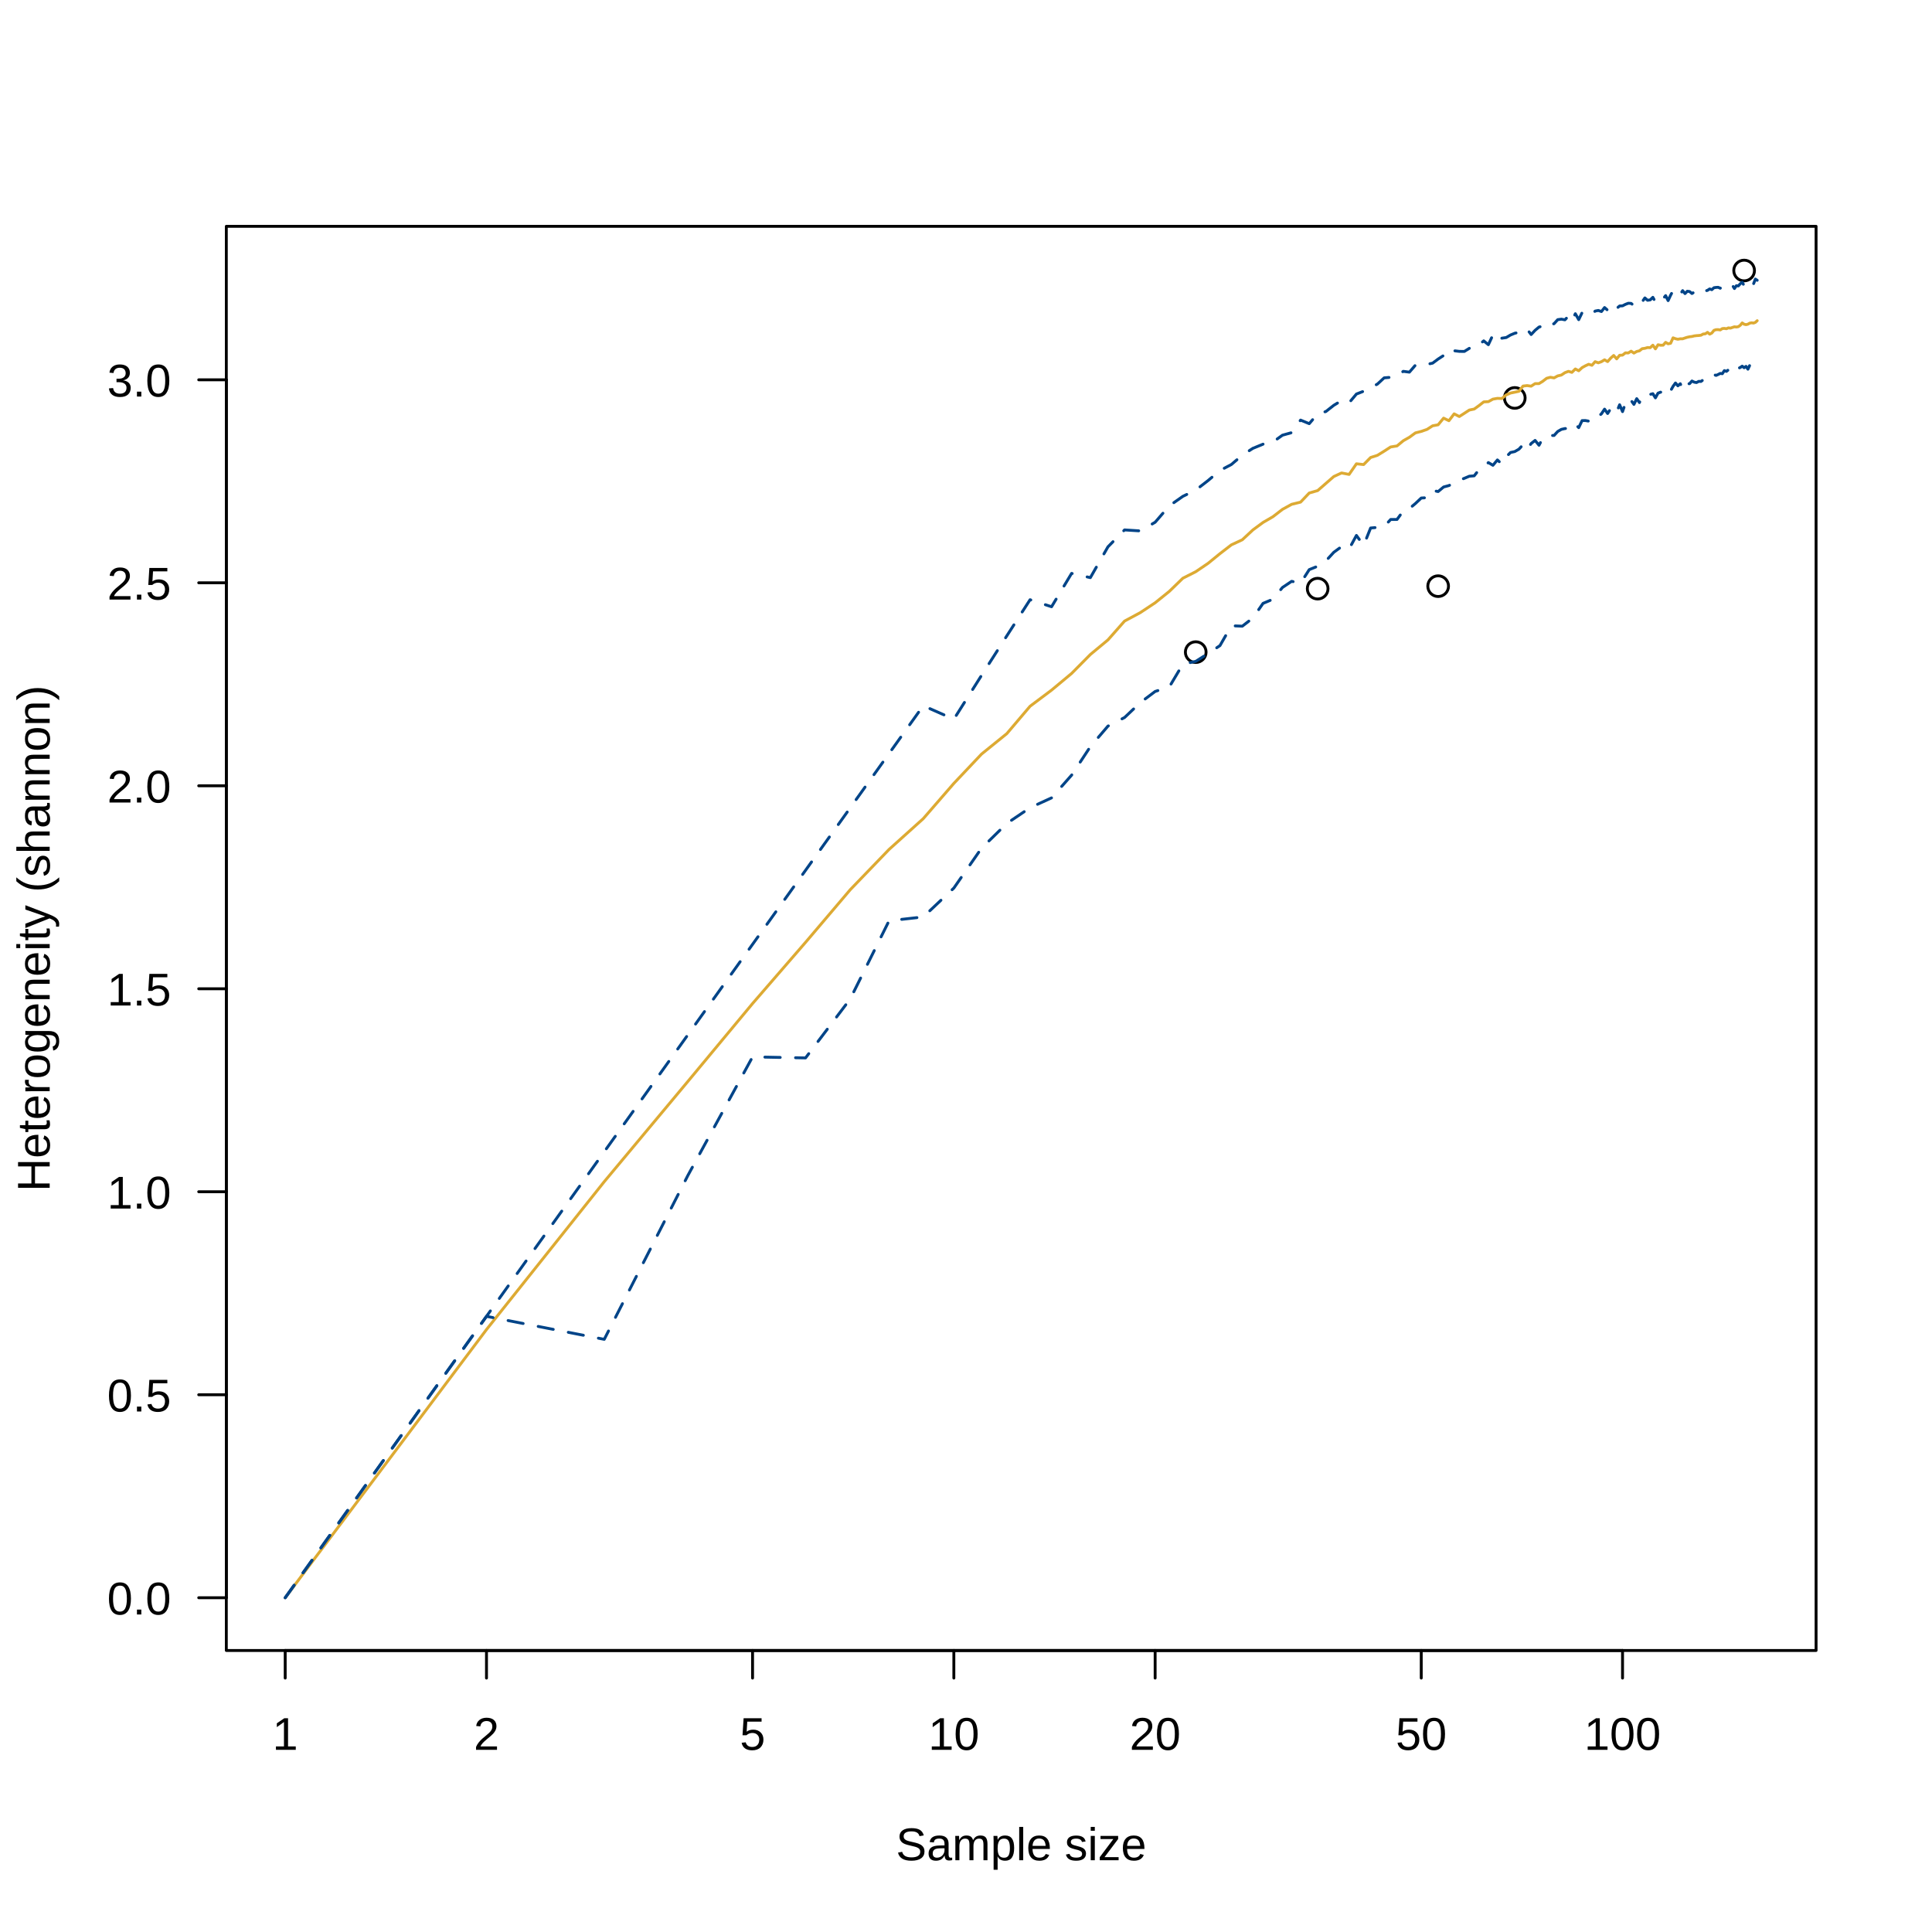
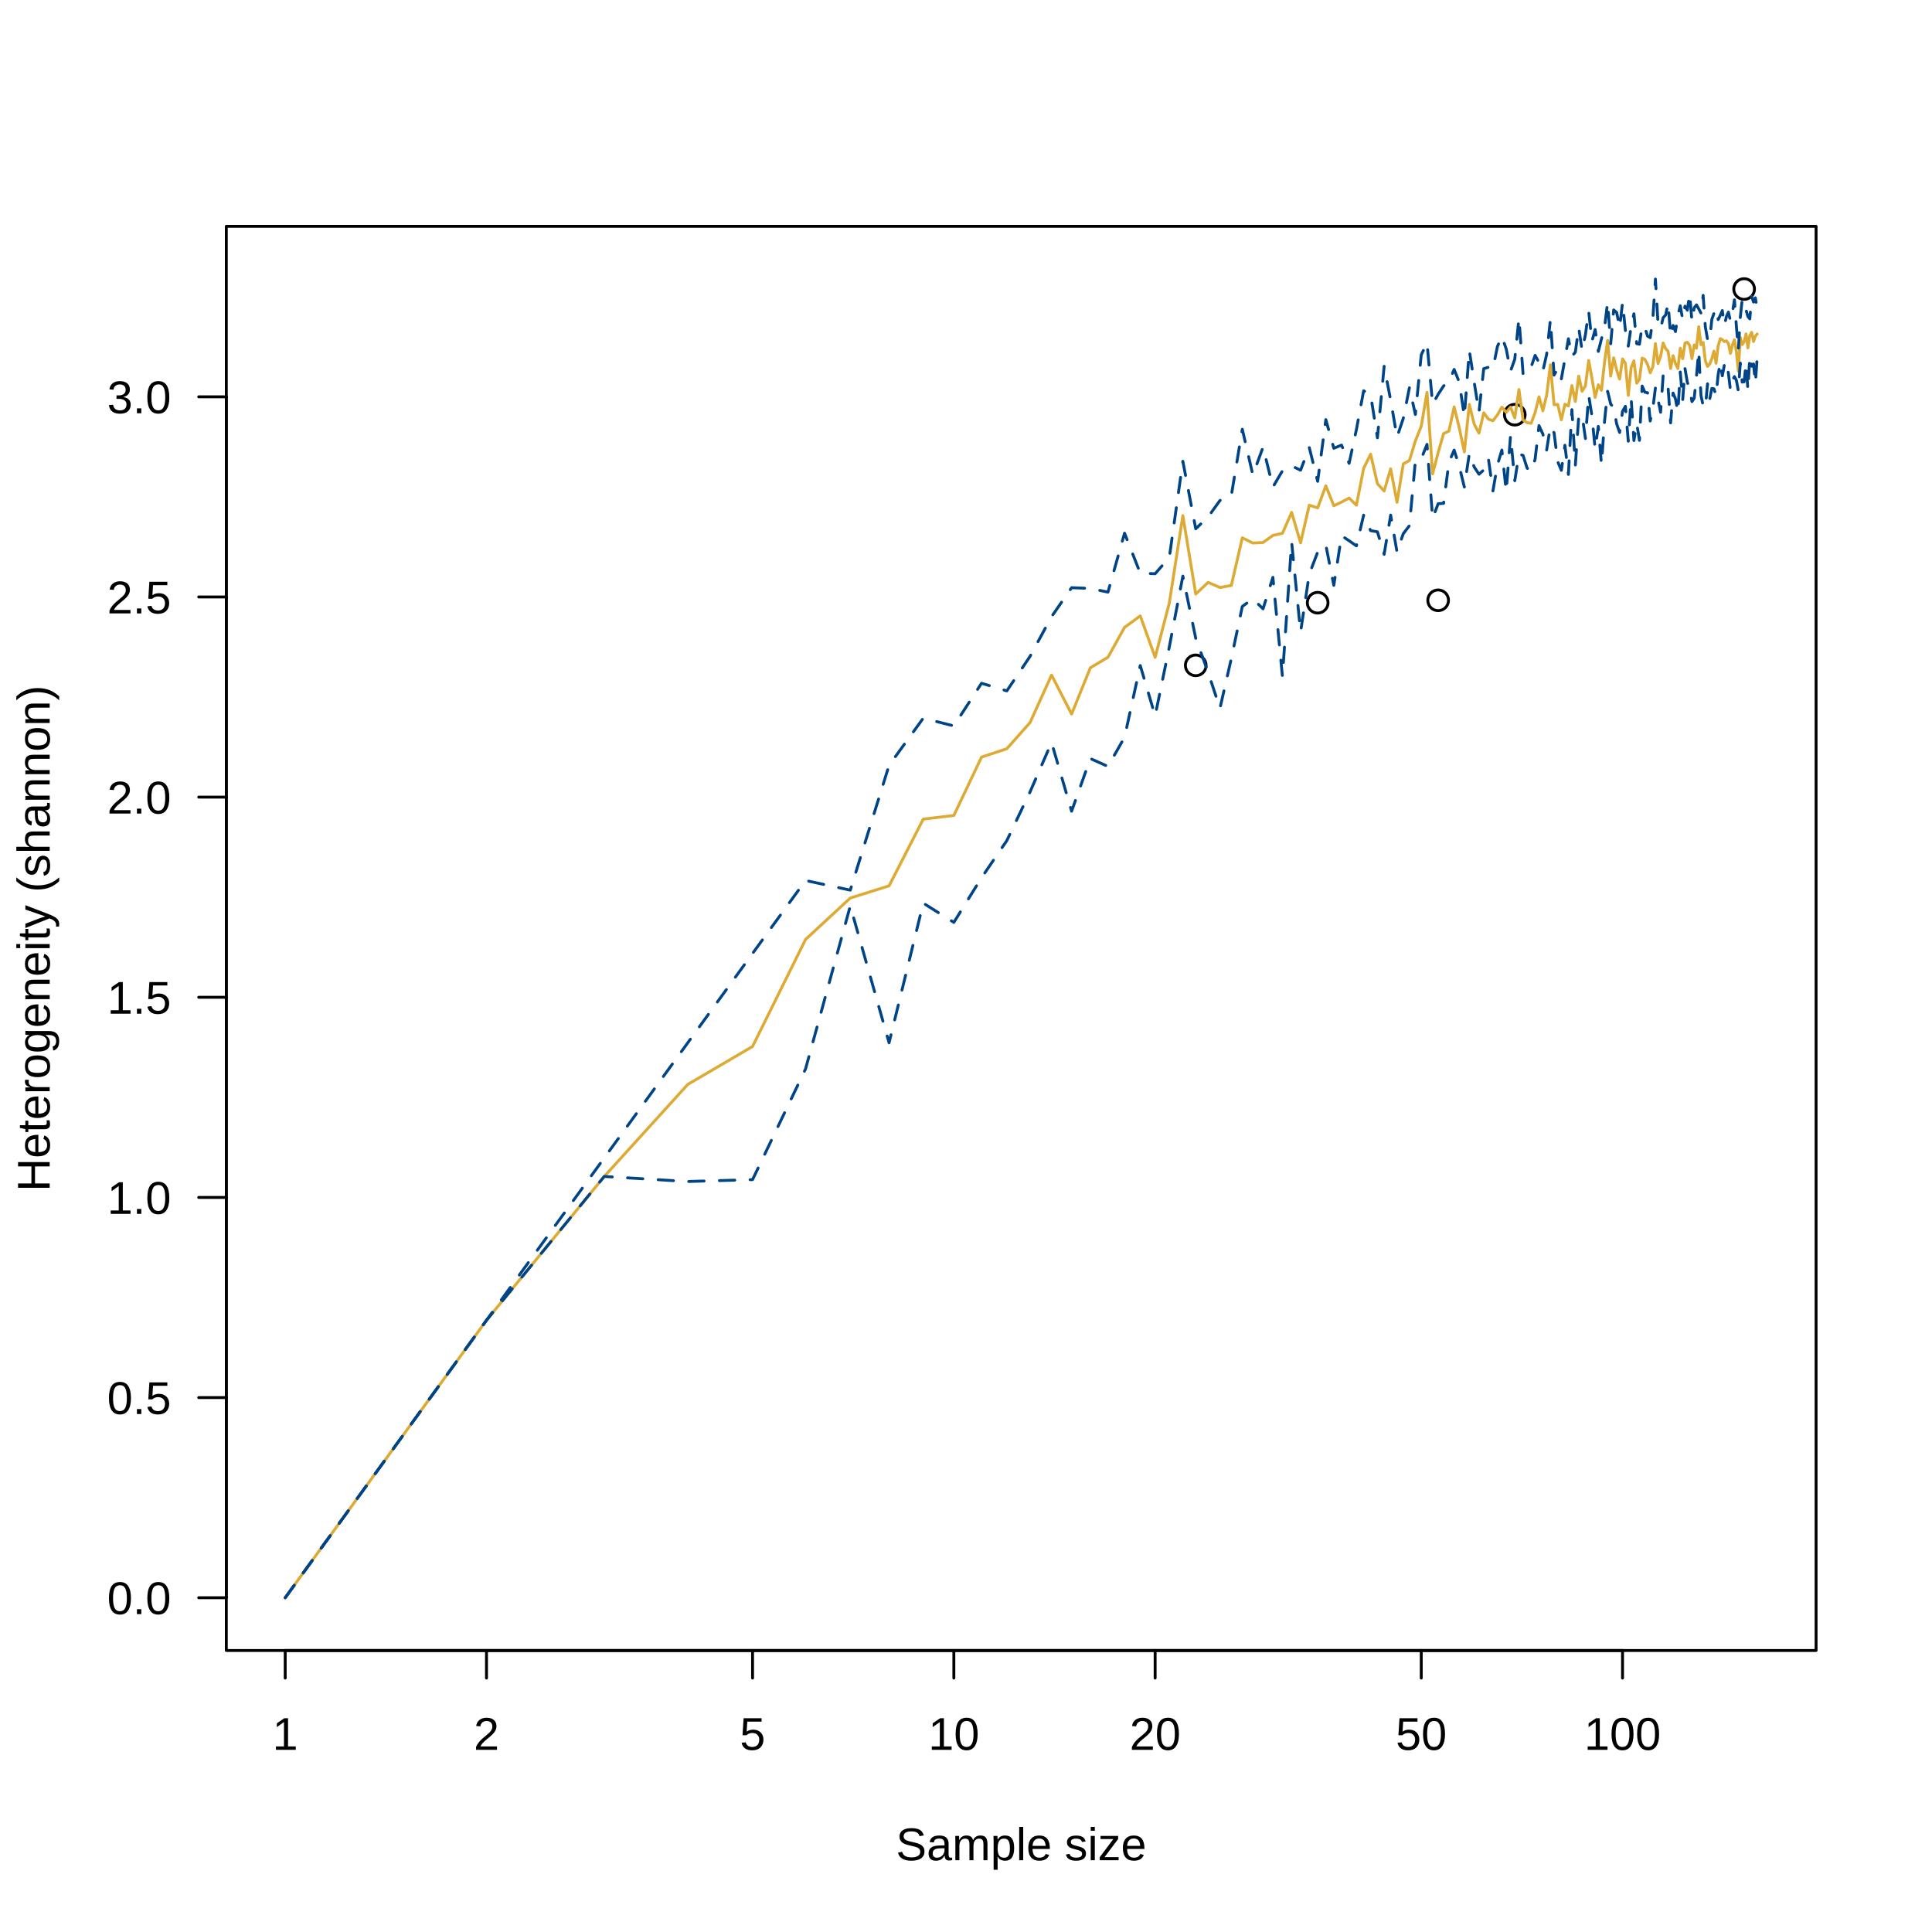
<svg xmlns="http://www.w3.org/2000/svg" class="svglite" width="504.00pt" height="504.00pt" viewBox="0 0 504.00 504.00">
  <defs>
    <style type="text/css">
    .svglite line, .svglite polyline, .svglite polygon, .svglite path, .svglite rect, .svglite circle {
      fill: none;
      stroke: #000000;
      stroke-linecap: round;
      stroke-linejoin: round;
      stroke-miterlimit: 10.00;
    }
    .svglite text {
      white-space: pre;
    }
  </style>
  </defs>
  <rect width="100%" height="100%" style="stroke: none; fill: #FFFFFF;" />
  <defs>
    <clipPath id="cpMC4wMHw1MDQuMDB8MC4wMHw1MDQuMDA=">
      <rect x="0.00" y="0.00" width="504.00" height="504.00" />
    </clipPath>
  </defs>
  <g clip-path="url(#cpMC4wMHw1MDQuMDB8MC4wMHw1MDQuMDA=)">
</g>
  <defs>
    <clipPath id="cpNTkuMDR8NDczLjc2fDU5LjA0fDQzMC41Ng==">
      <rect x="59.04" y="59.04" width="414.72" height="371.52" />
    </clipPath>
  </defs>
  <g clip-path="url(#cpNTkuMDR8NDczLjc2fDU5LjA0fDQzMC41Ng==)">
-     <circle cx="454.99" cy="70.57" r="2.70" style="stroke-width: 0.75;" />
-     <circle cx="395.16" cy="103.81" r="2.70" style="stroke-width: 0.75;" />
-     <circle cx="375.17" cy="152.91" r="2.70" style="stroke-width: 0.75;" />
-     <circle cx="343.74" cy="153.56" r="2.70" style="stroke-width: 0.75;" />
-     <circle cx="311.93" cy="170.12" r="2.70" style="stroke-width: 0.75;" />
-     <polyline points="74.40,416.80 126.91,346.84 157.63,308.26 179.42,282.14 196.32,261.79 210.14,245.83 221.81,232.09 231.93,221.59 240.85,213.56 248.83,204.36 256.05,196.72 262.65,191.38 268.71,184.24 274.32,180.03 279.55,175.68 284.44,170.74 289.03,166.93 293.36,162.02 297.46,159.82 301.34,157.25 305.04,154.27 308.57,150.84 311.93,149.14 315.16,146.95 318.25,144.43 321.22,142.14 324.08,140.81 326.83,138.25 329.49,136.29 332.06,134.80 334.55,132.88 336.95,131.56 339.28,130.99 341.54,128.61 343.74,127.98 345.87,126.12 347.95,124.31 349.97,123.38 351.94,123.76 353.85,120.99 355.73,121.19 357.55,119.35 359.33,118.78 361.08,117.70 362.78,116.60 364.44,116.33 366.07,114.98 367.67,114.07 369.23,112.93 370.76,112.54 372.26,112.02 373.73,111.08 375.17,110.81 376.59,109.08 377.98,109.75 379.34,107.96 380.69,108.66 382.00,107.82 383.30,106.97 384.57,106.71 385.82,105.81 387.06,104.84 388.27,104.78 389.46,104.12 390.63,103.92 391.79,103.96 392.93,103.01 394.05,102.53 395.16,102.31 396.25,102.07 397.32,100.71 398.38,100.59 399.43,100.74 400.46,100.07 401.48,100.07 402.48,99.45 403.47,98.68 404.45,98.42 405.41,98.58 406.36,98.06 407.31,97.84 408.24,97.22 409.15,96.87 410.06,97.14 410.96,96.25 411.84,96.72 412.72,95.90 413.59,95.42 414.44,95.03 415.29,95.29 416.12,94.35 416.95,94.65 417.77,94.35 418.58,93.86 419.38,94.33 420.18,93.42 420.96,92.73 421.74,93.62 422.51,92.68 423.27,92.64 424.02,92.05 424.77,92.08 425.51,91.61 426.24,92.11 426.97,91.69 427.68,91.52 428.39,90.96 429.10,90.87 429.80,90.66 430.49,90.70 431.18,90.05 431.85,91.01 432.53,89.94 433.20,90.06 433.86,90.05 434.51,89.31 435.16,89.69 435.81,89.55 436.45,88.13 437.08,88.36 437.71,88.50 438.33,88.38 438.95,88.38 439.57,88.17 440.17,87.98 440.78,87.85 441.38,87.78 441.97,87.63 442.56,87.56 443.15,87.52 443.73,87.45 444.30,87.14 444.87,87.08 445.44,86.70 446.00,87.17 446.56,86.88 447.12,86.18 447.67,86.00 448.22,85.99 448.76,86.07 449.30,85.72 449.83,85.67 450.37,85.76 450.89,85.53 451.42,85.60 451.94,85.42 452.46,85.25 452.97,85.31 453.48,85.22 453.99,84.85 454.49,84.24 454.99,84.58 455.49,84.69 455.98,84.57 456.47,84.29 456.96,84.21 457.44,84.28 457.92,84.10 458.40,83.66 " style="stroke-width: 0.75; stroke: #DDAA33;" />
-     <polyline points="74.40,416.80 126.91,343.39 157.63,349.39 179.42,306.69 196.32,275.71 210.14,275.98 221.81,260.58 231.93,240.20 240.85,239.20 248.83,231.67 256.05,221.27 262.65,214.81 268.71,210.71 274.32,208.14 279.55,202.21 284.44,194.78 289.03,189.42 293.36,187.18 297.46,183.30 301.34,180.38 305.04,179.19 308.57,173.26 311.93,172.53 315.16,170.48 318.25,168.42 321.22,163.24 324.08,163.35 326.83,161.22 329.49,157.40 332.06,156.32 334.55,153.26 336.95,151.65 339.28,152.13 341.54,148.60 343.74,147.71 345.87,146.34 347.95,144.07 349.97,142.60 351.94,143.20 353.85,139.68 355.73,142.29 357.55,137.74 359.33,137.58 361.08,137.37 362.78,135.52 364.44,135.51 366.07,133.29 367.67,132.67 369.23,131.36 370.76,129.92 372.26,129.83 373.73,127.95 375.17,128.23 376.59,127.04 377.98,126.67 379.34,125.98 380.69,125.29 382.00,124.78 383.30,124.23 384.57,124.13 385.82,122.54 387.06,122.00 388.27,120.67 389.46,121.38 390.63,119.98 391.79,121.09 392.93,119.16 394.05,118.04 395.16,117.80 396.25,117.17 397.32,116.00 398.38,117.27 399.43,115.70 400.46,114.89 401.48,116.15 402.48,114.29 403.47,114.09 404.45,113.61 405.41,113.60 406.36,112.56 407.31,112.01 408.24,111.80 409.15,111.76 410.06,111.73 410.96,110.65 411.84,111.56 412.72,109.72 413.59,109.71 414.44,109.86 415.29,109.52 416.12,108.50 416.95,108.64 417.77,107.95 418.58,106.73 419.38,107.87 420.18,106.61 420.96,106.30 421.74,107.47 422.51,105.59 423.27,107.38 424.02,105.21 424.77,105.83 425.51,104.47 426.24,105.49 426.97,104.00 427.68,105.02 428.39,103.31 429.10,103.24 429.80,103.25 430.49,102.89 431.18,102.70 431.85,103.79 432.53,102.56 433.20,102.30 433.86,102.57 434.51,101.33 435.16,101.46 435.81,101.94 436.45,100.78 437.08,99.91 437.71,100.65 438.33,100.10 438.95,101.42 439.57,99.88 440.17,100.19 440.78,100.07 441.38,99.39 441.97,99.69 442.56,99.80 443.15,99.49 443.73,99.51 444.30,99.10 444.87,98.65 445.44,98.28 446.00,98.45 446.56,98.29 447.12,97.73 447.67,97.93 448.22,97.69 448.76,97.41 449.30,97.49 449.83,96.68 450.37,96.88 450.89,96.47 451.42,97.09 451.94,96.43 452.46,96.05 452.97,95.78 453.48,96.09 453.99,95.86 454.49,95.52 454.99,95.93 455.49,95.57 455.98,96.31 456.47,95.26 456.96,95.84 457.44,95.35 457.92,95.51 458.40,93.73 " style="stroke-width: 0.75; stroke: #004488; stroke-dasharray: 4.00,4.00;" />
-     <polyline points="74.40,416.80 126.91,343.39 157.63,300.45 179.42,269.98 196.32,246.35 210.14,227.04 221.81,210.72 231.93,196.57 240.85,184.10 248.83,187.62 256.05,176.19 262.65,165.87 268.71,156.45 274.32,158.28 279.55,149.58 284.44,150.69 289.03,142.65 293.36,138.24 297.46,138.50 301.34,136.24 305.04,131.96 308.57,129.48 311.93,127.85 315.16,125.35 318.25,122.74 321.22,121.18 324.08,118.74 326.83,116.96 329.49,115.87 332.06,115.32 334.55,113.53 336.95,112.86 339.28,109.59 341.54,110.52 343.74,107.94 345.87,107.36 347.95,105.73 349.97,104.50 351.94,105.07 353.85,102.79 355.73,102.06 357.55,101.14 359.33,100.19 361.08,98.57 362.78,98.43 364.44,98.08 366.07,96.87 367.67,97.08 369.23,95.27 370.76,95.01 372.26,95.05 373.73,94.73 375.17,93.66 376.59,92.74 377.98,93.15 379.34,91.50 380.69,91.66 382.00,91.68 383.30,90.87 384.57,90.87 385.82,89.94 387.06,88.92 388.27,89.92 389.46,87.37 390.63,88.84 391.79,88.22 392.93,88.05 394.05,87.39 395.16,86.93 396.25,86.70 397.32,85.95 398.38,85.90 399.43,87.27 400.46,86.17 401.48,85.32 402.48,85.05 403.47,84.25 404.45,84.74 405.41,84.44 406.36,83.39 407.31,83.26 408.24,83.43 409.15,82.47 410.06,83.70 410.96,81.84 411.84,83.39 412.72,81.56 413.59,81.34 414.44,81.48 415.29,82.00 416.12,81.15 416.95,80.99 417.77,81.27 418.58,80.23 419.38,80.93 420.18,80.14 420.96,79.52 421.74,80.46 422.51,79.82 423.27,79.78 424.02,79.40 424.77,79.11 425.51,79.15 426.24,79.73 426.97,79.04 427.68,79.51 428.39,78.74 429.10,77.72 429.80,78.33 430.49,78.23 431.18,77.56 431.85,78.78 432.53,77.75 433.20,78.11 433.86,77.94 434.51,77.12 435.16,78.42 435.81,77.01 436.45,75.83 437.08,76.62 437.71,76.34 438.33,76.76 438.95,75.82 439.57,76.59 440.17,75.97 440.78,76.06 441.38,76.57 441.97,76.20 442.56,76.36 443.15,76.55 443.73,76.26 444.30,75.70 444.87,75.91 445.44,75.74 446.00,75.37 446.56,75.57 447.12,75.06 447.67,74.98 448.22,74.95 448.76,75.19 449.30,74.51 449.83,74.74 450.37,74.76 450.89,74.83 451.42,74.46 451.94,74.44 452.46,75.27 452.97,74.53 453.48,74.59 453.99,74.02 454.49,73.64 454.99,74.52 455.49,73.47 455.98,73.55 456.47,73.29 456.96,73.78 457.44,74.07 457.92,72.80 458.40,73.12 " style="stroke-width: 0.75; stroke: #004488; stroke-dasharray: 4.00,4.00;" />
+     <circle cx="454.99" cy="75.40" r="2.70" style="stroke-width: 0.75;" />
+     <circle cx="395.16" cy="108.18" r="2.70" style="stroke-width: 0.75;" />
+     <circle cx="375.17" cy="156.60" r="2.70" style="stroke-width: 0.75;" />
+     <circle cx="343.74" cy="157.23" r="2.70" style="stroke-width: 0.75;" />
+     <circle cx="311.93" cy="173.57" r="2.70" style="stroke-width: 0.75;" />
+     <polyline points="74.40,416.80 126.91,344.42 157.63,306.90 179.42,282.89 196.32,272.99 210.14,245.08 221.81,234.27 231.93,231.09 240.85,213.69 248.83,212.73 256.05,197.51 262.65,195.32 268.71,188.49 274.32,176.11 279.55,186.28 284.44,174.20 289.03,171.46 293.36,163.66 297.46,160.67 301.34,171.48 305.04,157.30 308.57,134.50 311.93,154.97 315.16,151.92 318.25,153.26 321.22,152.73 324.08,140.30 326.83,141.66 329.49,141.52 332.06,139.67 334.55,139.12 336.95,133.67 339.28,141.62 341.54,131.79 343.74,132.48 345.87,126.73 347.95,131.94 349.97,130.98 351.94,129.92 353.85,131.80 355.73,122.19 357.55,118.48 359.33,126.19 361.08,128.08 362.78,122.30 364.44,131.05 366.07,121.01 367.67,120.14 369.23,115.03 370.76,111.18 372.26,102.35 373.73,123.62 375.17,118.06 376.59,113.10 377.98,112.46 379.34,106.15 380.69,111.65 382.00,117.91 383.30,105.50 384.57,110.64 385.82,112.99 387.06,107.68 388.27,109.33 389.46,109.76 390.63,108.24 391.79,106.21 392.93,107.56 394.05,106.21 395.16,109.03 396.25,101.61 397.32,109.59 398.38,110.25 399.43,110.43 400.46,107.63 401.48,103.52 402.48,107.17 403.47,103.13 404.45,95.16 405.41,105.58 406.36,105.50 407.31,109.52 408.24,105.45 409.15,105.91 410.06,100.58 410.96,104.74 411.84,98.12 412.72,102.07 413.59,100.65 414.44,94.04 415.29,98.67 416.12,103.66 416.95,100.38 417.77,101.82 418.58,94.44 419.38,88.80 420.18,98.11 420.96,93.33 421.74,96.54 422.51,98.90 423.27,93.63 424.02,94.77 424.77,103.15 425.51,95.93 426.24,94.13 426.97,99.97 427.68,99.00 428.39,93.41 429.10,93.76 429.80,95.08 430.49,97.26 431.18,95.67 431.85,89.62 432.53,94.84 433.20,92.96 433.86,89.47 434.51,90.93 435.16,91.65 435.81,96.12 436.45,92.79 437.08,94.85 437.71,96.14 438.33,90.84 438.95,93.57 439.57,89.48 440.17,89.29 440.78,90.08 441.38,93.56 441.97,89.96 442.56,90.85 443.15,85.24 443.73,89.92 444.30,89.34 444.87,94.09 445.44,95.59 446.00,94.98 446.56,93.59 447.12,91.59 447.67,94.77 448.22,90.25 448.76,88.35 449.30,88.60 449.83,89.12 450.37,88.91 450.89,89.60 451.42,92.19 451.94,89.98 452.46,88.63 452.97,91.72 453.48,96.85 453.99,88.03 454.49,89.90 454.99,89.13 455.49,87.10 455.98,90.76 456.47,87.51 456.96,86.70 457.44,89.10 457.92,87.70 458.40,87.12 " style="stroke-width: 0.75; stroke: #DDAA33;" />
+     <polyline points="74.40,416.80 126.91,344.42 157.63,306.90 179.42,308.22 196.32,307.73 210.14,278.86 221.81,236.34 231.93,272.03 240.85,235.60 248.83,240.62 256.05,228.97 262.65,219.29 268.71,206.58 274.32,193.69 279.55,211.62 284.44,197.88 289.03,199.94 293.36,192.34 297.46,173.62 301.34,186.76 305.04,168.75 308.57,150.29 311.93,166.51 315.16,175.40 318.25,184.78 321.22,171.76 324.08,158.20 326.83,156.20 329.49,158.83 332.06,150.61 334.55,176.50 336.95,141.46 339.28,164.87 341.54,149.79 343.74,144.04 345.87,142.19 347.95,152.70 349.97,139.74 351.94,141.07 353.85,142.40 355.73,134.39 357.55,138.43 359.33,138.73 361.08,144.61 362.78,134.37 364.44,144.00 366.07,139.22 367.67,137.14 369.23,120.24 370.76,119.70 372.26,115.92 373.73,135.23 375.17,131.40 376.59,131.30 377.98,120.61 379.34,117.42 380.69,121.70 382.00,127.05 383.30,118.35 384.57,121.82 385.82,123.71 387.06,122.60 388.27,119.62 389.46,128.07 390.63,121.28 391.79,117.41 392.93,128.20 394.05,113.69 395.16,125.41 396.25,118.44 397.32,118.80 398.38,122.13 399.43,122.93 400.46,119.81 401.48,111.04 402.48,113.21 403.47,117.40 404.45,111.26 405.41,112.92 406.36,120.44 407.31,122.70 408.24,116.15 409.15,123.76 410.06,106.87 410.96,121.39 411.84,108.67 412.72,108.29 413.59,114.40 414.44,103.11 415.29,108.53 416.12,117.08 416.95,111.23 417.77,121.14 418.58,109.83 419.38,102.08 420.18,105.40 420.96,106.34 421.74,110.58 422.51,112.82 423.27,107.30 424.02,105.99 424.77,115.10 425.51,103.82 426.24,114.93 426.97,110.42 427.68,114.88 428.39,100.71 429.10,102.32 429.80,102.45 430.49,109.82 431.18,106.52 431.85,101.22 432.53,104.27 433.20,107.55 433.86,98.04 434.51,98.32 435.16,101.18 435.81,110.31 436.45,102.54 437.08,104.04 437.71,107.52 438.33,97.04 438.95,104.48 439.57,96.17 440.17,99.74 440.78,101.32 441.38,104.77 441.97,103.87 442.56,98.15 443.15,91.53 443.73,103.14 444.30,105.85 444.87,106.33 445.44,100.12 446.00,104.14 446.56,101.33 447.12,101.42 447.67,103.20 448.22,97.70 448.76,94.59 449.30,98.04 449.83,95.21 450.37,94.32 450.89,97.38 451.42,101.76 451.94,99.18 452.46,98.24 452.97,99.21 453.48,101.98 453.99,94.70 454.49,99.68 454.99,99.59 455.49,94.79 455.98,101.80 456.47,92.90 456.96,95.54 457.44,94.94 457.92,99.96 458.40,93.22 " style="stroke-width: 0.75; stroke: #004488; stroke-dasharray: 4.00,4.00;" />
+     <polyline points="74.40,416.80 126.91,344.42 157.63,302.07 179.42,272.03 196.32,248.73 210.14,229.69 221.81,232.21 231.93,199.65 240.85,187.35 248.83,189.37 256.05,178.24 262.65,180.23 268.71,171.22 274.32,160.86 279.55,153.31 284.44,153.50 289.03,154.47 293.36,139.09 297.46,149.53 301.34,149.67 305.04,145.43 308.57,120.33 311.93,137.94 315.16,134.85 318.25,130.56 321.22,129.23 324.08,111.98 326.83,123.91 329.49,116.65 332.06,127.05 334.55,122.82 336.95,121.54 339.28,122.66 341.54,116.71 343.74,125.57 345.87,109.46 347.95,116.94 349.97,116.11 351.94,120.87 353.85,112.04 355.73,101.94 357.55,102.97 359.33,114.21 361.08,95.56 362.78,104.38 364.44,114.02 366.07,109.16 367.67,101.16 369.23,108.12 370.76,92.57 372.26,89.44 373.73,105.46 375.17,102.86 376.59,100.68 377.98,99.62 379.34,96.36 380.69,99.71 382.00,108.66 383.30,91.42 384.57,99.69 385.82,107.55 387.06,96.17 388.27,95.81 389.46,96.17 390.63,90.39 391.79,87.78 392.93,91.04 394.05,96.81 395.16,93.70 396.25,82.99 397.32,97.50 398.38,95.53 399.43,95.71 400.46,92.70 401.48,94.56 402.48,96.82 403.47,92.47 404.45,83.43 405.41,97.85 406.36,96.14 407.31,98.85 408.24,93.62 409.15,88.37 410.06,92.94 410.96,91.87 411.84,85.50 412.72,91.44 413.59,87.30 414.44,81.21 415.29,89.04 416.12,85.97 416.95,91.67 417.77,88.43 418.58,85.38 419.38,78.84 420.18,89.67 420.96,80.85 421.74,81.52 422.51,85.45 423.27,78.95 424.02,86.22 424.77,90.30 425.51,85.16 426.24,81.86 426.97,89.65 427.68,89.79 428.39,84.97 429.10,85.48 429.80,87.69 430.49,88.09 431.18,83.10 431.85,72.80 432.53,84.38 433.20,85.68 433.86,82.88 434.51,82.19 435.16,79.12 435.81,87.62 436.45,84.90 437.08,86.50 437.71,82.23 438.33,79.77 438.95,83.28 439.57,79.87 440.17,80.92 440.78,76.67 441.38,83.80 441.97,80.28 442.56,79.54 443.15,80.57 443.73,81.67 444.30,77.06 444.87,85.26 445.44,88.52 446.00,88.86 446.56,83.34 447.12,81.74 447.67,80.58 448.22,83.37 448.76,82.26 449.30,81.02 449.83,84.88 450.37,82.59 450.89,81.42 451.42,83.72 451.94,81.52 452.46,78.22 452.97,85.09 453.48,91.34 453.99,82.78 454.49,78.11 454.99,79.53 455.49,80.86 455.98,82.60 456.47,83.18 456.96,77.35 457.44,78.80 457.92,77.69 458.40,80.63 " style="stroke-width: 0.75; stroke: #004488; stroke-dasharray: 4.00,4.00;" />
  </g>
  <g clip-path="url(#cpMC4wMHw1MDQuMDB8MC4wMHw1MDQuMDA=)">
    <line x1="74.40" y1="430.56" x2="423.27" y2="430.56" style="stroke-width: 0.75;" />
    <line x1="74.40" y1="430.56" x2="74.40" y2="437.76" style="stroke-width: 0.75;" />
    <line x1="126.91" y1="430.56" x2="126.91" y2="437.76" style="stroke-width: 0.75;" />
    <line x1="196.32" y1="430.56" x2="196.32" y2="437.76" style="stroke-width: 0.75;" />
    <line x1="248.83" y1="430.56" x2="248.83" y2="437.76" style="stroke-width: 0.75;" />
    <line x1="301.34" y1="430.56" x2="301.34" y2="437.76" style="stroke-width: 0.75;" />
    <line x1="370.76" y1="430.56" x2="370.76" y2="437.76" style="stroke-width: 0.75;" />
    <line x1="423.27" y1="430.56" x2="423.27" y2="437.76" style="stroke-width: 0.75;" />
-     <text x="74.40" y="456.48" text-anchor="middle" style="font-size: 12.00px; font-family: &quot;Arial&quot;;" textLength="7.64px" lengthAdjust="spacingAndGlyphs">1</text>
-     <text x="126.91" y="456.48" text-anchor="middle" style="font-size: 12.00px; font-family: &quot;Arial&quot;;" textLength="7.64px" lengthAdjust="spacingAndGlyphs">2</text>
-     <text x="196.32" y="456.48" text-anchor="middle" style="font-size: 12.00px; font-family: &quot;Arial&quot;;" textLength="7.64px" lengthAdjust="spacingAndGlyphs">5</text>
-     <text x="248.83" y="456.48" text-anchor="middle" style="font-size: 12.00px; font-family: &quot;Arial&quot;;" textLength="15.28px" lengthAdjust="spacingAndGlyphs">10</text>
-     <text x="301.34" y="456.48" text-anchor="middle" style="font-size: 12.00px; font-family: &quot;Arial&quot;;" textLength="15.28px" lengthAdjust="spacingAndGlyphs">20</text>
-     <text x="370.76" y="456.48" text-anchor="middle" style="font-size: 12.00px; font-family: &quot;Arial&quot;;" textLength="15.28px" lengthAdjust="spacingAndGlyphs">50</text>
-     <text x="423.27" y="456.48" text-anchor="middle" style="font-size: 12.00px; font-family: &quot;Arial&quot;;" textLength="22.92px" lengthAdjust="spacingAndGlyphs">100</text>
-     <line x1="59.04" y1="416.80" x2="59.04" y2="99.08" style="stroke-width: 0.75;" />
+     <text x="74.40" y="456.48" text-anchor="middle" style="font-size: 12.00px; font-family: &quot;Arial&quot;;" textLength="6.86px" lengthAdjust="spacingAndGlyphs">1</text>
+     <text x="126.91" y="456.48" text-anchor="middle" style="font-size: 12.00px; font-family: &quot;Arial&quot;;" textLength="6.86px" lengthAdjust="spacingAndGlyphs">2</text>
+     <text x="196.32" y="456.48" text-anchor="middle" style="font-size: 12.00px; font-family: &quot;Arial&quot;;" textLength="6.86px" lengthAdjust="spacingAndGlyphs">5</text>
+     <text x="248.83" y="456.48" text-anchor="middle" style="font-size: 12.00px; font-family: &quot;Arial&quot;;" textLength="13.72px" lengthAdjust="spacingAndGlyphs">10</text>
+     <text x="301.34" y="456.48" text-anchor="middle" style="font-size: 12.00px; font-family: &quot;Arial&quot;;" textLength="13.72px" lengthAdjust="spacingAndGlyphs">20</text>
+     <text x="370.76" y="456.48" text-anchor="middle" style="font-size: 12.00px; font-family: &quot;Arial&quot;;" textLength="13.72px" lengthAdjust="spacingAndGlyphs">50</text>
+     <text x="423.27" y="456.48" text-anchor="middle" style="font-size: 12.00px; font-family: &quot;Arial&quot;;" textLength="20.58px" lengthAdjust="spacingAndGlyphs">100</text>
+     <line x1="59.04" y1="416.80" x2="59.04" y2="103.52" style="stroke-width: 0.75;" />
    <line x1="59.04" y1="416.80" x2="51.84" y2="416.80" style="stroke-width: 0.75;" />
-     <line x1="59.04" y1="363.85" x2="51.84" y2="363.85" style="stroke-width: 0.75;" />
-     <line x1="59.04" y1="310.89" x2="51.84" y2="310.89" style="stroke-width: 0.75;" />
-     <line x1="59.04" y1="257.94" x2="51.84" y2="257.94" style="stroke-width: 0.75;" />
-     <line x1="59.04" y1="204.99" x2="51.84" y2="204.99" style="stroke-width: 0.75;" />
-     <line x1="59.04" y1="152.03" x2="51.84" y2="152.03" style="stroke-width: 0.75;" />
-     <line x1="59.04" y1="99.08" x2="51.84" y2="99.08" style="stroke-width: 0.75;" />
-     <text x="44.64" y="421.17" text-anchor="end" style="font-size: 12.00px; font-family: &quot;Arial&quot;;" textLength="19.09px" lengthAdjust="spacingAndGlyphs">0.0</text>
-     <text x="44.64" y="368.22" text-anchor="end" style="font-size: 12.00px; font-family: &quot;Arial&quot;;" textLength="19.09px" lengthAdjust="spacingAndGlyphs">0.5</text>
-     <text x="44.64" y="315.27" text-anchor="end" style="font-size: 12.00px; font-family: &quot;Arial&quot;;" textLength="19.09px" lengthAdjust="spacingAndGlyphs">1.0</text>
-     <text x="44.64" y="262.31" text-anchor="end" style="font-size: 12.00px; font-family: &quot;Arial&quot;;" textLength="19.09px" lengthAdjust="spacingAndGlyphs">1.5</text>
-     <text x="44.64" y="209.36" text-anchor="end" style="font-size: 12.00px; font-family: &quot;Arial&quot;;" textLength="19.09px" lengthAdjust="spacingAndGlyphs">2.0</text>
-     <text x="44.64" y="156.41" text-anchor="end" style="font-size: 12.00px; font-family: &quot;Arial&quot;;" textLength="19.09px" lengthAdjust="spacingAndGlyphs">2.5</text>
-     <text x="44.64" y="103.45" text-anchor="end" style="font-size: 12.00px; font-family: &quot;Arial&quot;;" textLength="19.09px" lengthAdjust="spacingAndGlyphs">3.0</text>
+     <line x1="59.04" y1="364.59" x2="51.84" y2="364.59" style="stroke-width: 0.75;" />
+     <line x1="59.04" y1="312.37" x2="51.84" y2="312.37" style="stroke-width: 0.75;" />
+     <line x1="59.04" y1="260.16" x2="51.84" y2="260.16" style="stroke-width: 0.75;" />
+     <line x1="59.04" y1="207.94" x2="51.84" y2="207.94" style="stroke-width: 0.75;" />
+     <line x1="59.04" y1="155.73" x2="51.84" y2="155.73" style="stroke-width: 0.75;" />
+     <line x1="59.04" y1="103.52" x2="51.84" y2="103.52" style="stroke-width: 0.75;" />
+     <text x="44.64" y="421.08" text-anchor="end" style="font-size: 12.00px; font-family: &quot;Arial&quot;;" textLength="16.94px" lengthAdjust="spacingAndGlyphs">0.0</text>
+     <text x="44.64" y="368.87" text-anchor="end" style="font-size: 12.00px; font-family: &quot;Arial&quot;;" textLength="16.94px" lengthAdjust="spacingAndGlyphs">0.5</text>
+     <text x="44.64" y="316.66" text-anchor="end" style="font-size: 12.00px; font-family: &quot;Arial&quot;;" textLength="16.94px" lengthAdjust="spacingAndGlyphs">1.0</text>
+     <text x="44.64" y="264.44" text-anchor="end" style="font-size: 12.00px; font-family: &quot;Arial&quot;;" textLength="16.94px" lengthAdjust="spacingAndGlyphs">1.5</text>
+     <text x="44.64" y="212.23" text-anchor="end" style="font-size: 12.00px; font-family: &quot;Arial&quot;;" textLength="16.94px" lengthAdjust="spacingAndGlyphs">2.0</text>
+     <text x="44.64" y="160.01" text-anchor="end" style="font-size: 12.00px; font-family: &quot;Arial&quot;;" textLength="16.94px" lengthAdjust="spacingAndGlyphs">2.5</text>
+     <text x="44.64" y="107.80" text-anchor="end" style="font-size: 12.00px; font-family: &quot;Arial&quot;;" textLength="16.94px" lengthAdjust="spacingAndGlyphs">3.0</text>
    <polygon points="59.04,430.56 473.76,430.56 473.76,59.04 59.04,59.04 " style="stroke-width: 0.75;" />
-     <text x="266.40" y="485.28" text-anchor="middle" style="font-size: 12.00px; font-family: &quot;Arial&quot;;" textLength="72.10px" lengthAdjust="spacingAndGlyphs">Sample size</text>
-     <text transform="translate(12.96,244.80) rotate(-90)" text-anchor="middle" style="font-size: 12.00px; font-family: &quot;Arial&quot;;" textLength="150.25px" lengthAdjust="spacingAndGlyphs">Heterogeneity (shannon)</text>
+     <text x="266.40" y="485.28" text-anchor="middle" style="font-size: 12.00px; font-family: &quot;Arial&quot;;" textLength="66.15px" lengthAdjust="spacingAndGlyphs">Sample size</text>
+     <text transform="translate(12.96,244.80) rotate(-90)" text-anchor="middle" style="font-size: 12.00px; font-family: &quot;Arial&quot;;" textLength="140.57px" lengthAdjust="spacingAndGlyphs">Heterogeneity (shannon)</text>
  </g>
</svg>
